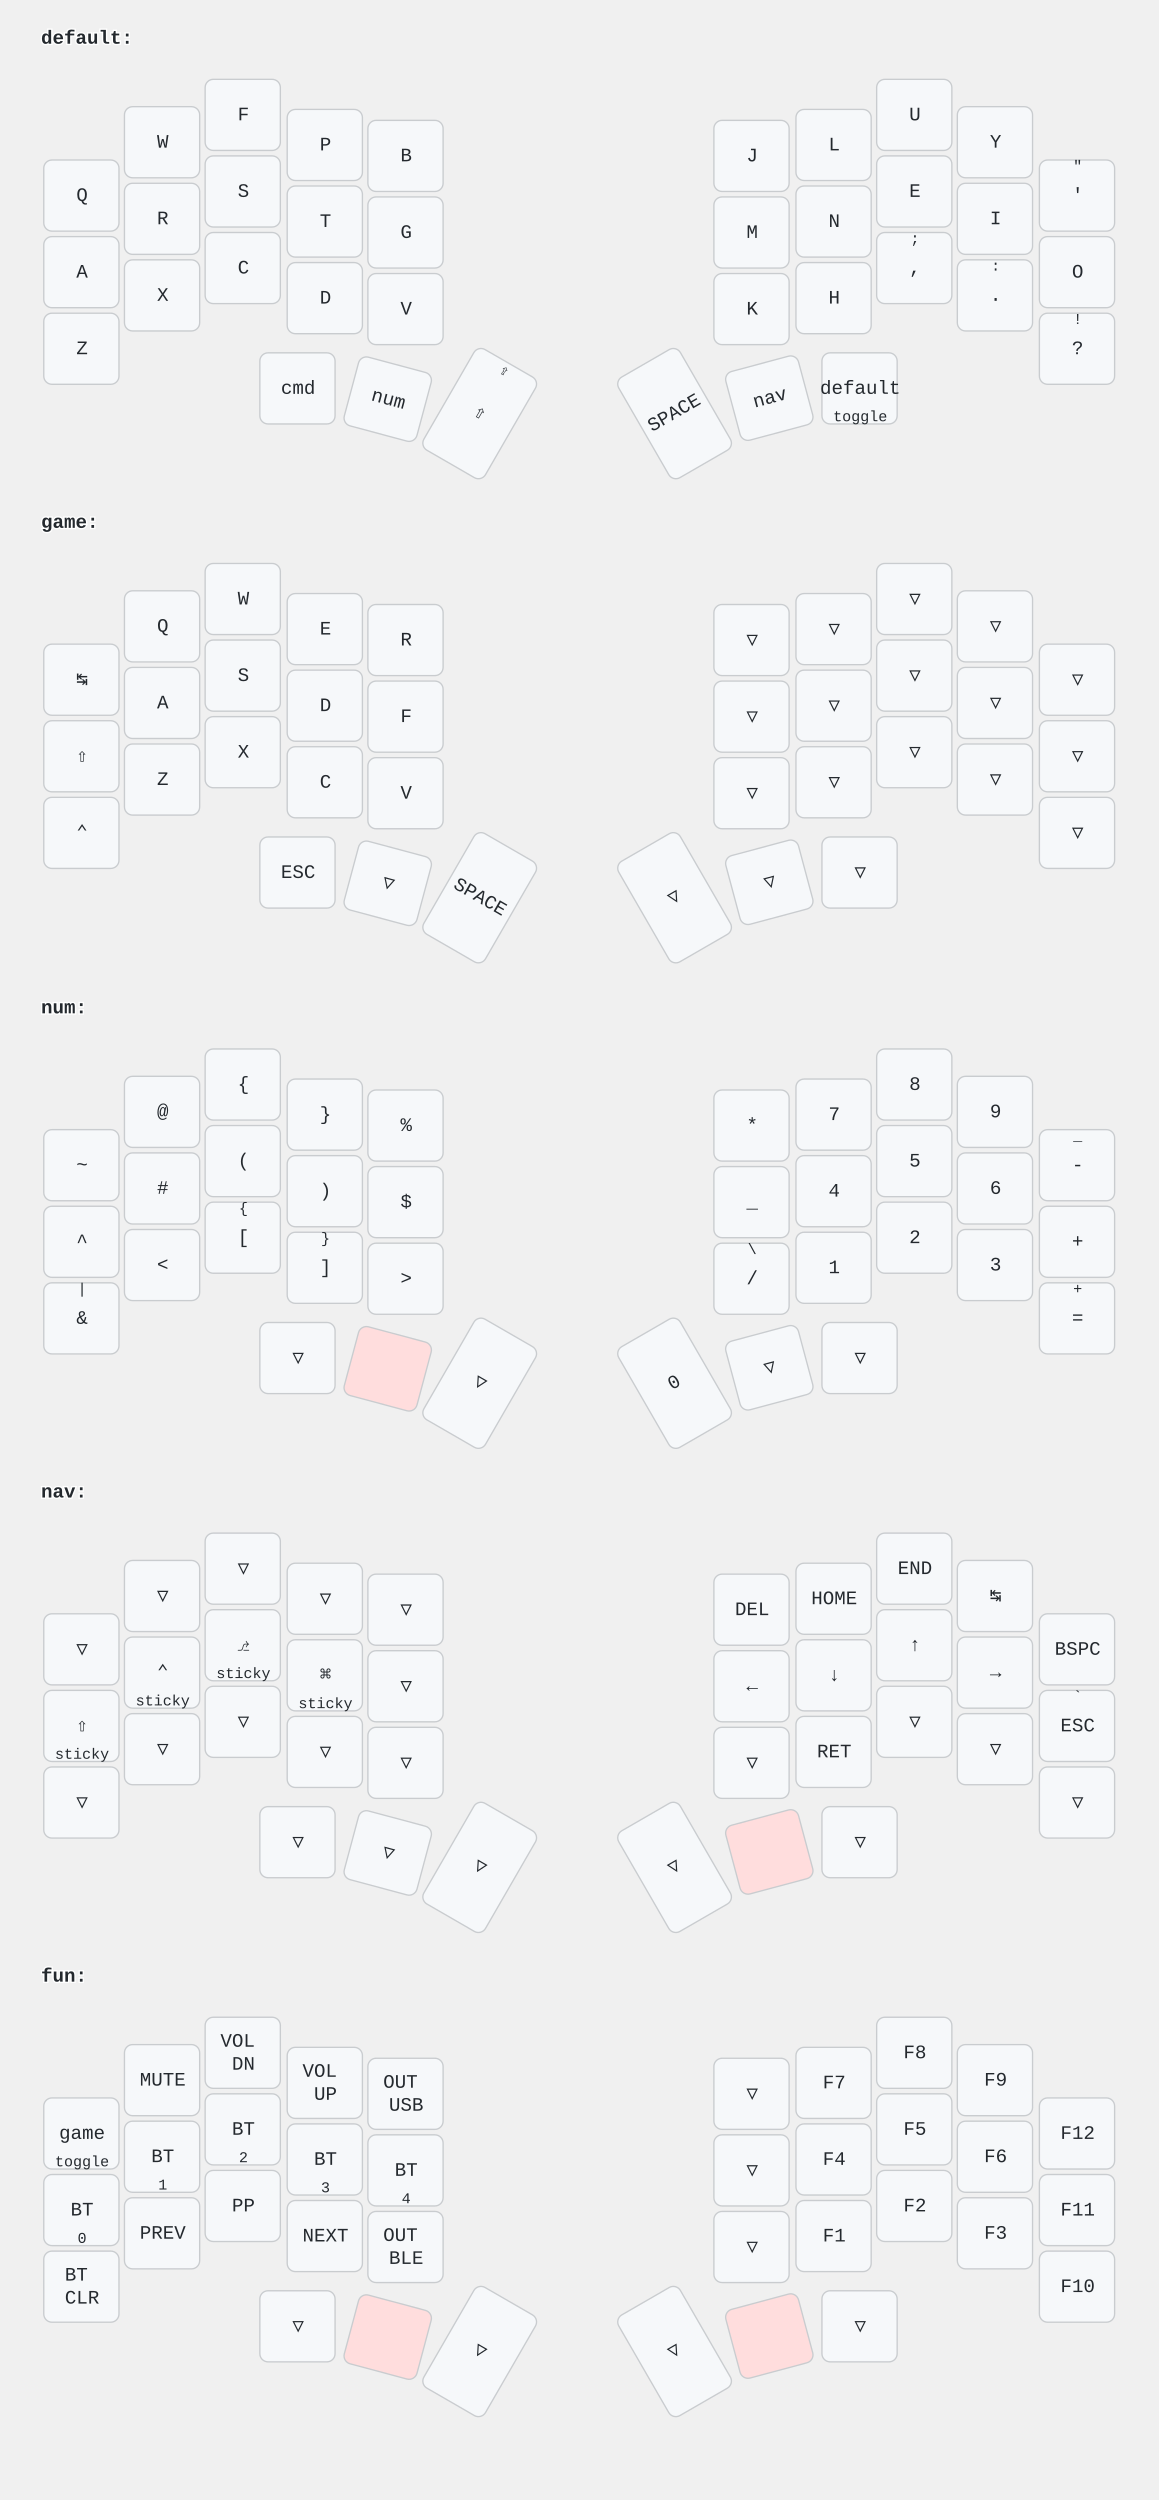
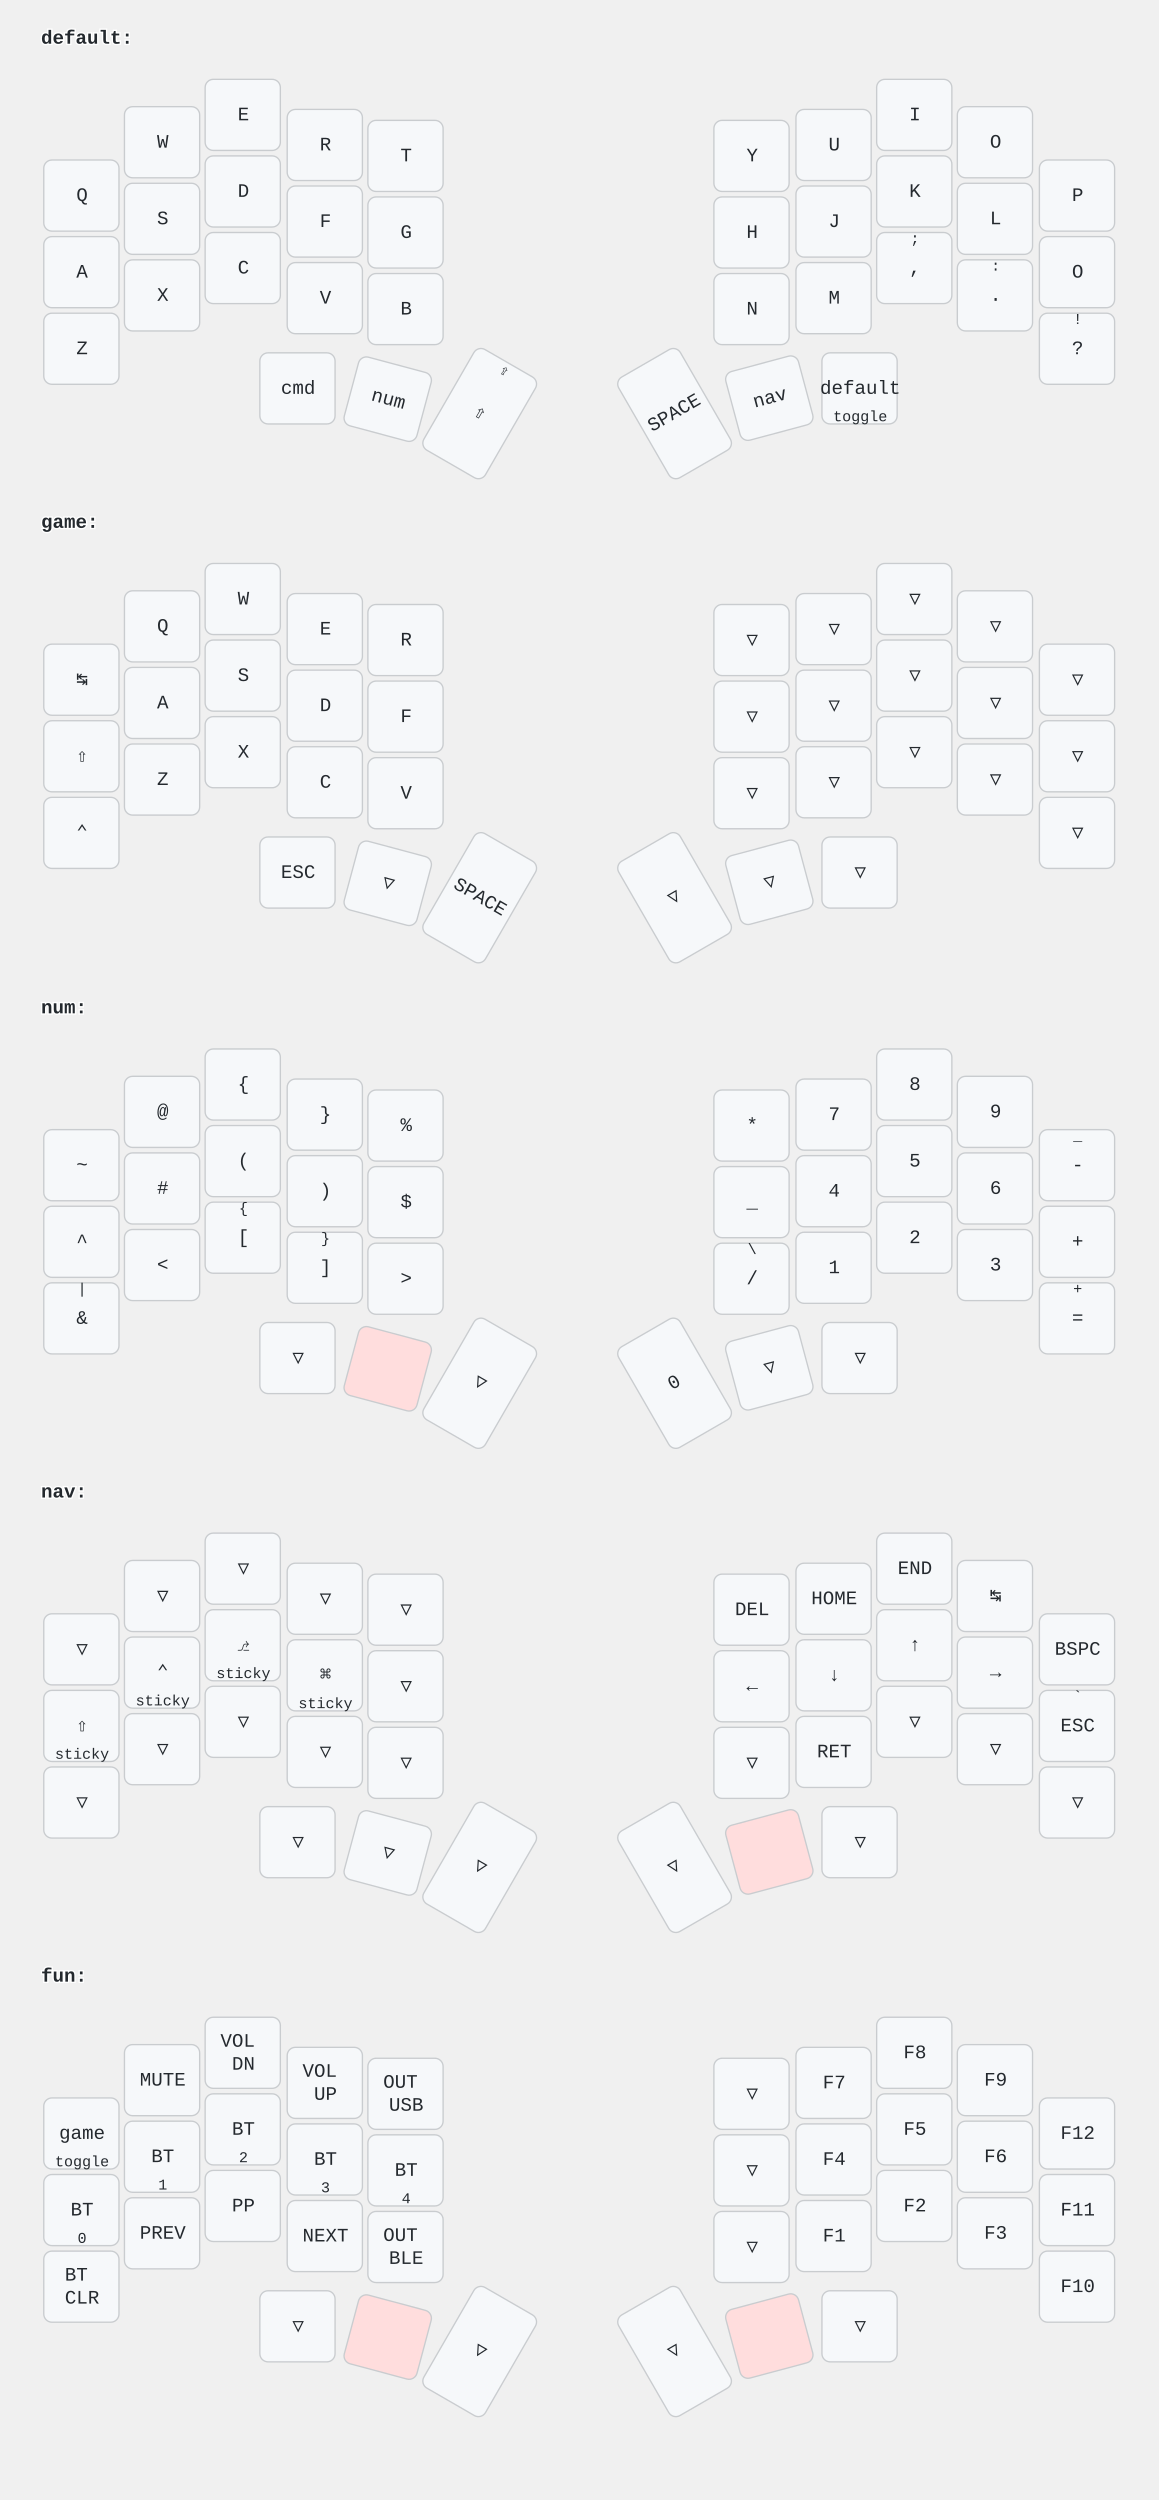
<svg xmlns="http://www.w3.org/2000/svg" width="847" height="1828" viewBox="0 0 847 1828" class="keymap">
  <style>/* font and background color specifications */
svg {
    font-family: SFMono-Regular,Consolas,Liberation Mono,Menlo,monospace;
    font-size: 14px;
    font-kerning: normal;
    text-rendering: optimizeLegibility;
    fill: #24292e;
}

/* default key styling */
rect {
    fill: #f6f8fa;
    stroke: #c9cccf;
    stroke-width: 1;
}

/* color accent for combo boxes */
rect.combo {
    fill: #cdf;
}

/* color accent for held keys */
rect.held, rect.combo.held {
    fill: #fdd;
}

/* color accent for ghost (optional) keys */
rect.ghost, rect.combo.ghost {
    fill: #ddd;
}

text {
    text-anchor: middle;
    dominant-baseline: middle;
}

/* styling for layer labels */
text.label {
    font-weight: bold;
    text-anchor: start;
    stroke: white;
    stroke-width: 2;
    paint-order: stroke;
}

/* styling for combo tap, and key hold/shifted label text */
text.combo, text.hold, text.shifted {
    font-size: 11px;
}

text.hold {
    text-anchor: middle;
    dominant-baseline: auto;
}

text.shifted {
    text-anchor: middle;
    dominant-baseline: hanging;
}

/* styling for hold/shifted label text in combo box */
text.combo.hold, text.combo.shifted {
    font-size: 8px;
}

/* styling for combo dendrons */
path {
    stroke-width: 1;
    stroke: gray;
    fill: none;
}
</style>
  <g transform="translate(30, 0)" class="layer-default">
    <text x="0" y="28" class="label" id="default">default:</text>
    <g transform="translate(0, 56)">
      <g transform="translate(30, 87)" class="key keypos-0">
        <rect rx="6" ry="6" x="-28" y="-26" width="55" height="52" class="key" />
        <text x="0" y="0" class="key tap">Q</text>
      </g>
      <g transform="translate(89, 48)" class="key keypos-1">
        <rect rx="6" ry="6" x="-28" y="-26" width="55" height="52" class="key" />
        <text x="0" y="0" class="key tap">W</text>
      </g>
      <g transform="translate(148, 28)" class="key keypos-2">
        <rect rx="6" ry="6" x="-28" y="-26" width="55" height="52" class="key" />
+         <text x="0" y="0" class="key tap">E</text>
+       </g>
+       <g transform="translate(208, 50)" class="key keypos-3">
+         <rect rx="6" ry="6" x="-28" y="-26" width="55" height="52" class="key" />
+         <text x="0" y="0" class="key tap">R</text>
+       </g>
+       <g transform="translate(267, 58)" class="key keypos-4">
+         <rect rx="6" ry="6" x="-28" y="-26" width="55" height="52" class="key" />
+         <text x="0" y="0" class="key tap">T</text>
+       </g>
+       <g transform="translate(520, 58)" class="key keypos-5">
+         <rect rx="6" ry="6" x="-28" y="-26" width="55" height="52" class="key" />
+         <text x="0" y="0" class="key tap">Y</text>
+       </g>
+       <g transform="translate(580, 50)" class="key keypos-6">
+         <rect rx="6" ry="6" x="-28" y="-26" width="55" height="52" class="key" />
+         <text x="0" y="0" class="key tap">U</text>
+       </g>
+       <g transform="translate(639, 28)" class="key keypos-7">
+         <rect rx="6" ry="6" x="-28" y="-26" width="55" height="52" class="key" />
+         <text x="0" y="0" class="key tap">I</text>
+       </g>
+       <g transform="translate(698, 48)" class="key keypos-8">
+         <rect rx="6" ry="6" x="-28" y="-26" width="55" height="52" class="key" />
+         <text x="0" y="0" class="key tap">O</text>
+       </g>
+       <g transform="translate(758, 87)" class="key keypos-9">
+         <rect rx="6" ry="6" x="-28" y="-26" width="55" height="52" class="key" />
+         <text x="0" y="0" class="key tap">P</text>
+       </g>
+       <g transform="translate(30, 143)" class="key keypos-10">
+         <rect rx="6" ry="6" x="-28" y="-26" width="55" height="52" class="key" />
+         <text x="0" y="0" class="key tap">A</text>
+       </g>
+       <g transform="translate(89, 104)" class="key keypos-11">
+         <rect rx="6" ry="6" x="-28" y="-26" width="55" height="52" class="key" />
+         <text x="0" y="0" class="key tap">S</text>
+       </g>
+       <g transform="translate(148, 84)" class="key keypos-12">
+         <rect rx="6" ry="6" x="-28" y="-26" width="55" height="52" class="key" />
+         <text x="0" y="0" class="key tap">D</text>
+       </g>
+       <g transform="translate(208, 106)" class="key keypos-13">
+         <rect rx="6" ry="6" x="-28" y="-26" width="55" height="52" class="key" />
        <text x="0" y="0" class="key tap">F</text>
      </g>
-       <g transform="translate(208, 50)" class="key keypos-3">
-         <rect rx="6" ry="6" x="-28" y="-26" width="55" height="52" class="key" />
-         <text x="0" y="0" class="key tap">P</text>
-       </g>
-       <g transform="translate(267, 58)" class="key keypos-4">
+       <g transform="translate(267, 114)" class="key keypos-14">
+         <rect rx="6" ry="6" x="-28" y="-26" width="55" height="52" class="key" />
+         <text x="0" y="0" class="key tap">G</text>
+       </g>
+       <g transform="translate(520, 114)" class="key keypos-15">
+         <rect rx="6" ry="6" x="-28" y="-26" width="55" height="52" class="key" />
+         <text x="0" y="0" class="key tap">H</text>
+       </g>
+       <g transform="translate(580, 106)" class="key keypos-16">
+         <rect rx="6" ry="6" x="-28" y="-26" width="55" height="52" class="key" />
+         <text x="0" y="0" class="key tap">J</text>
+       </g>
+       <g transform="translate(639, 84)" class="key keypos-17">
+         <rect rx="6" ry="6" x="-28" y="-26" width="55" height="52" class="key" />
+         <text x="0" y="0" class="key tap">K</text>
+       </g>
+       <g transform="translate(698, 104)" class="key keypos-18">
+         <rect rx="6" ry="6" x="-28" y="-26" width="55" height="52" class="key" />
+         <text x="0" y="0" class="key tap">L</text>
+       </g>
+       <g transform="translate(758, 143)" class="key keypos-19">
+         <rect rx="6" ry="6" x="-28" y="-26" width="55" height="52" class="key" />
+         <text x="0" y="0" class="key tap">O</text>
+       </g>
+       <g transform="translate(30, 199)" class="key keypos-20">
+         <rect rx="6" ry="6" x="-28" y="-26" width="55" height="52" class="key" />
+         <text x="0" y="0" class="key tap">Z</text>
+       </g>
+       <g transform="translate(89, 160)" class="key keypos-21">
+         <rect rx="6" ry="6" x="-28" y="-26" width="55" height="52" class="key" />
+         <text x="0" y="0" class="key tap">X</text>
+       </g>
+       <g transform="translate(148, 140)" class="key keypos-22">
+         <rect rx="6" ry="6" x="-28" y="-26" width="55" height="52" class="key" />
+         <text x="0" y="0" class="key tap">C</text>
+       </g>
+       <g transform="translate(208, 162)" class="key keypos-23">
+         <rect rx="6" ry="6" x="-28" y="-26" width="55" height="52" class="key" />
+         <text x="0" y="0" class="key tap">V</text>
+       </g>
+       <g transform="translate(267, 170)" class="key keypos-24">
        <rect rx="6" ry="6" x="-28" y="-26" width="55" height="52" class="key" />
        <text x="0" y="0" class="key tap">B</text>
      </g>
-       <g transform="translate(520, 58)" class="key keypos-5">
-         <rect rx="6" ry="6" x="-28" y="-26" width="55" height="52" class="key" />
-         <text x="0" y="0" class="key tap">J</text>
-       </g>
-       <g transform="translate(580, 50)" class="key keypos-6">
-         <rect rx="6" ry="6" x="-28" y="-26" width="55" height="52" class="key" />
-         <text x="0" y="0" class="key tap">L</text>
-       </g>
-       <g transform="translate(639, 28)" class="key keypos-7">
-         <rect rx="6" ry="6" x="-28" y="-26" width="55" height="52" class="key" />
-         <text x="0" y="0" class="key tap">U</text>
-       </g>
-       <g transform="translate(698, 48)" class="key keypos-8">
-         <rect rx="6" ry="6" x="-28" y="-26" width="55" height="52" class="key" />
-         <text x="0" y="0" class="key tap">Y</text>
-       </g>
-       <g transform="translate(758, 87)" class="key keypos-9">
-         <rect rx="6" ry="6" x="-28" y="-26" width="55" height="52" class="key" />
-         <text x="0" y="0" class="key tap">'</text>
-         <text x="0" y="-24" class="key shifted">"</text>
-       </g>
-       <g transform="translate(30, 143)" class="key keypos-10">
-         <rect rx="6" ry="6" x="-28" y="-26" width="55" height="52" class="key" />
-         <text x="0" y="0" class="key tap">A</text>
-       </g>
-       <g transform="translate(89, 104)" class="key keypos-11">
-         <rect rx="6" ry="6" x="-28" y="-26" width="55" height="52" class="key" />
-         <text x="0" y="0" class="key tap">R</text>
-       </g>
-       <g transform="translate(148, 84)" class="key keypos-12">
-         <rect rx="6" ry="6" x="-28" y="-26" width="55" height="52" class="key" />
-         <text x="0" y="0" class="key tap">S</text>
-       </g>
-       <g transform="translate(208, 106)" class="key keypos-13">
-         <rect rx="6" ry="6" x="-28" y="-26" width="55" height="52" class="key" />
-         <text x="0" y="0" class="key tap">T</text>
-       </g>
-       <g transform="translate(267, 114)" class="key keypos-14">
-         <rect rx="6" ry="6" x="-28" y="-26" width="55" height="52" class="key" />
-         <text x="0" y="0" class="key tap">G</text>
-       </g>
-       <g transform="translate(520, 114)" class="key keypos-15">
+       <g transform="translate(520, 170)" class="key keypos-25">
+         <rect rx="6" ry="6" x="-28" y="-26" width="55" height="52" class="key" />
+         <text x="0" y="0" class="key tap">N</text>
+       </g>
+       <g transform="translate(580, 162)" class="key keypos-26">
        <rect rx="6" ry="6" x="-28" y="-26" width="55" height="52" class="key" />
        <text x="0" y="0" class="key tap">M</text>
-       </g>
-       <g transform="translate(580, 106)" class="key keypos-16">
-         <rect rx="6" ry="6" x="-28" y="-26" width="55" height="52" class="key" />
-         <text x="0" y="0" class="key tap">N</text>
-       </g>
-       <g transform="translate(639, 84)" class="key keypos-17">
-         <rect rx="6" ry="6" x="-28" y="-26" width="55" height="52" class="key" />
-         <text x="0" y="0" class="key tap">E</text>
-       </g>
-       <g transform="translate(698, 104)" class="key keypos-18">
-         <rect rx="6" ry="6" x="-28" y="-26" width="55" height="52" class="key" />
-         <text x="0" y="0" class="key tap">I</text>
-       </g>
-       <g transform="translate(758, 143)" class="key keypos-19">
-         <rect rx="6" ry="6" x="-28" y="-26" width="55" height="52" class="key" />
-         <text x="0" y="0" class="key tap">O</text>
-       </g>
-       <g transform="translate(30, 199)" class="key keypos-20">
-         <rect rx="6" ry="6" x="-28" y="-26" width="55" height="52" class="key" />
-         <text x="0" y="0" class="key tap">Z</text>
-       </g>
-       <g transform="translate(89, 160)" class="key keypos-21">
-         <rect rx="6" ry="6" x="-28" y="-26" width="55" height="52" class="key" />
-         <text x="0" y="0" class="key tap">X</text>
-       </g>
-       <g transform="translate(148, 140)" class="key keypos-22">
-         <rect rx="6" ry="6" x="-28" y="-26" width="55" height="52" class="key" />
-         <text x="0" y="0" class="key tap">C</text>
-       </g>
-       <g transform="translate(208, 162)" class="key keypos-23">
-         <rect rx="6" ry="6" x="-28" y="-26" width="55" height="52" class="key" />
-         <text x="0" y="0" class="key tap">D</text>
-       </g>
-       <g transform="translate(267, 170)" class="key keypos-24">
-         <rect rx="6" ry="6" x="-28" y="-26" width="55" height="52" class="key" />
-         <text x="0" y="0" class="key tap">V</text>
-       </g>
-       <g transform="translate(520, 170)" class="key keypos-25">
-         <rect rx="6" ry="6" x="-28" y="-26" width="55" height="52" class="key" />
-         <text x="0" y="0" class="key tap">K</text>
-       </g>
-       <g transform="translate(580, 162)" class="key keypos-26">
-         <rect rx="6" ry="6" x="-28" y="-26" width="55" height="52" class="key" />
-         <text x="0" y="0" class="key tap">H</text>
      </g>
      <g transform="translate(639, 140)" class="key keypos-27">
        <rect rx="6" ry="6" x="-28" y="-26" width="55" height="52" class="key" />
        <text x="0" y="0" class="key tap">,</text>
        <text x="0" y="-24" class="key shifted">;</text>
      </g>
      <g transform="translate(698, 160)" class="key keypos-28">
        <rect rx="6" ry="6" x="-28" y="-26" width="55" height="52" class="key" />
        <text x="0" y="0" class="key tap">.</text>
        <text x="0" y="-24" class="key shifted">:</text>
      </g>
      <g transform="translate(758, 199)" class="key keypos-29">
        <rect rx="6" ry="6" x="-28" y="-26" width="55" height="52" class="key" />
        <text x="0" y="0" class="key tap">?</text>
        <text x="0" y="-24" class="key shifted">!</text>
      </g>
      <g transform="translate(188, 228)" class="key keypos-30">
        <rect rx="6" ry="6" x="-28" y="-26" width="55" height="52" class="key" />
        <text x="0" y="0" class="key tap">cmd</text>
      </g>
      <g transform="translate(254, 236) rotate(15.0)" class="key keypos-31">
        <rect rx="6" ry="6" x="-28" y="-26" width="55" height="52" class="key" />
        <a href="#num">
          <text x="0" y="0" class="key tap layer-activator">num</text>
        </a>
      </g>
      <g transform="translate(321, 246) rotate(30.0)" class="key keypos-32">
        <rect rx="6" ry="6" x="-26" y="-42" width="52" height="85" class="key" />
        <text x="0" y="0" class="key tap">⇧</text>
        <text x="0" y="-40" class="key shifted">⇪</text>
      </g>
      <g transform="translate(463, 246) rotate(-30.0)" class="key keypos-33">
        <rect rx="6" ry="6" x="-26" y="-42" width="52" height="85" class="key" />
        <text x="0" y="0" class="key tap">SPACE</text>
      </g>
      <g transform="translate(533, 235) rotate(-15.0)" class="key keypos-34">
        <rect rx="6" ry="6" x="-28" y="-26" width="55" height="52" class="key" />
        <a href="#nav">
          <text x="0" y="0" class="key tap layer-activator">nav</text>
        </a>
      </g>
      <g transform="translate(599, 228)" class="key keypos-35">
        <rect rx="6" ry="6" x="-28" y="-26" width="55" height="52" class="key" />
        <a href="#default">
          <text x="0" y="0" class="key tap layer-activator">default</text>
        </a>
        <text x="0" y="24" class="key hold">toggle</text>
      </g>
    </g>
  </g>
  <g transform="translate(30, 354)" class="layer-game">
    <text x="0" y="28" class="label" id="game">game:</text>
    <g transform="translate(0, 56)">
      <g transform="translate(30, 87)" class="key keypos-0">
        <rect rx="6" ry="6" x="-28" y="-26" width="55" height="52" class="key" />
        <text x="0" y="0" class="key tap">↹</text>
      </g>
      <g transform="translate(89, 48)" class="key keypos-1">
        <rect rx="6" ry="6" x="-28" y="-26" width="55" height="52" class="key" />
        <text x="0" y="0" class="key tap">Q</text>
      </g>
      <g transform="translate(148, 28)" class="key keypos-2">
        <rect rx="6" ry="6" x="-28" y="-26" width="55" height="52" class="key" />
        <text x="0" y="0" class="key tap">W</text>
      </g>
      <g transform="translate(208, 50)" class="key keypos-3">
        <rect rx="6" ry="6" x="-28" y="-26" width="55" height="52" class="key" />
        <text x="0" y="0" class="key tap">E</text>
      </g>
      <g transform="translate(267, 58)" class="key keypos-4">
        <rect rx="6" ry="6" x="-28" y="-26" width="55" height="52" class="key" />
        <text x="0" y="0" class="key tap">R</text>
      </g>
      <g transform="translate(520, 58)" class="key trans keypos-5">
        <rect rx="6" ry="6" x="-28" y="-26" width="55" height="52" class="key trans" />
        <text x="0" y="0" class="key trans tap">▽</text>
      </g>
      <g transform="translate(580, 50)" class="key trans keypos-6">
        <rect rx="6" ry="6" x="-28" y="-26" width="55" height="52" class="key trans" />
        <text x="0" y="0" class="key trans tap">▽</text>
      </g>
      <g transform="translate(639, 28)" class="key trans keypos-7">
        <rect rx="6" ry="6" x="-28" y="-26" width="55" height="52" class="key trans" />
        <text x="0" y="0" class="key trans tap">▽</text>
      </g>
      <g transform="translate(698, 48)" class="key trans keypos-8">
        <rect rx="6" ry="6" x="-28" y="-26" width="55" height="52" class="key trans" />
        <text x="0" y="0" class="key trans tap">▽</text>
      </g>
      <g transform="translate(758, 87)" class="key trans keypos-9">
        <rect rx="6" ry="6" x="-28" y="-26" width="55" height="52" class="key trans" />
        <text x="0" y="0" class="key trans tap">▽</text>
      </g>
      <g transform="translate(30, 143)" class="key keypos-10">
        <rect rx="6" ry="6" x="-28" y="-26" width="55" height="52" class="key" />
        <text x="0" y="0" class="key tap">⇧</text>
      </g>
      <g transform="translate(89, 104)" class="key keypos-11">
        <rect rx="6" ry="6" x="-28" y="-26" width="55" height="52" class="key" />
        <text x="0" y="0" class="key tap">A</text>
      </g>
      <g transform="translate(148, 84)" class="key keypos-12">
        <rect rx="6" ry="6" x="-28" y="-26" width="55" height="52" class="key" />
        <text x="0" y="0" class="key tap">S</text>
      </g>
      <g transform="translate(208, 106)" class="key keypos-13">
        <rect rx="6" ry="6" x="-28" y="-26" width="55" height="52" class="key" />
        <text x="0" y="0" class="key tap">D</text>
      </g>
      <g transform="translate(267, 114)" class="key keypos-14">
        <rect rx="6" ry="6" x="-28" y="-26" width="55" height="52" class="key" />
        <text x="0" y="0" class="key tap">F</text>
      </g>
      <g transform="translate(520, 114)" class="key trans keypos-15">
        <rect rx="6" ry="6" x="-28" y="-26" width="55" height="52" class="key trans" />
        <text x="0" y="0" class="key trans tap">▽</text>
      </g>
      <g transform="translate(580, 106)" class="key trans keypos-16">
        <rect rx="6" ry="6" x="-28" y="-26" width="55" height="52" class="key trans" />
        <text x="0" y="0" class="key trans tap">▽</text>
      </g>
      <g transform="translate(639, 84)" class="key trans keypos-17">
        <rect rx="6" ry="6" x="-28" y="-26" width="55" height="52" class="key trans" />
        <text x="0" y="0" class="key trans tap">▽</text>
      </g>
      <g transform="translate(698, 104)" class="key trans keypos-18">
        <rect rx="6" ry="6" x="-28" y="-26" width="55" height="52" class="key trans" />
        <text x="0" y="0" class="key trans tap">▽</text>
      </g>
      <g transform="translate(758, 143)" class="key trans keypos-19">
        <rect rx="6" ry="6" x="-28" y="-26" width="55" height="52" class="key trans" />
        <text x="0" y="0" class="key trans tap">▽</text>
      </g>
      <g transform="translate(30, 199)" class="key keypos-20">
        <rect rx="6" ry="6" x="-28" y="-26" width="55" height="52" class="key" />
        <text x="0" y="0" class="key tap">⌃</text>
      </g>
      <g transform="translate(89, 160)" class="key keypos-21">
        <rect rx="6" ry="6" x="-28" y="-26" width="55" height="52" class="key" />
        <text x="0" y="0" class="key tap">Z</text>
      </g>
      <g transform="translate(148, 140)" class="key keypos-22">
        <rect rx="6" ry="6" x="-28" y="-26" width="55" height="52" class="key" />
        <text x="0" y="0" class="key tap">X</text>
      </g>
      <g transform="translate(208, 162)" class="key keypos-23">
        <rect rx="6" ry="6" x="-28" y="-26" width="55" height="52" class="key" />
        <text x="0" y="0" class="key tap">C</text>
      </g>
      <g transform="translate(267, 170)" class="key keypos-24">
        <rect rx="6" ry="6" x="-28" y="-26" width="55" height="52" class="key" />
        <text x="0" y="0" class="key tap">V</text>
      </g>
      <g transform="translate(520, 170)" class="key trans keypos-25">
        <rect rx="6" ry="6" x="-28" y="-26" width="55" height="52" class="key trans" />
        <text x="0" y="0" class="key trans tap">▽</text>
      </g>
      <g transform="translate(580, 162)" class="key trans keypos-26">
        <rect rx="6" ry="6" x="-28" y="-26" width="55" height="52" class="key trans" />
        <text x="0" y="0" class="key trans tap">▽</text>
      </g>
      <g transform="translate(639, 140)" class="key trans keypos-27">
        <rect rx="6" ry="6" x="-28" y="-26" width="55" height="52" class="key trans" />
        <text x="0" y="0" class="key trans tap">▽</text>
      </g>
      <g transform="translate(698, 160)" class="key trans keypos-28">
        <rect rx="6" ry="6" x="-28" y="-26" width="55" height="52" class="key trans" />
        <text x="0" y="0" class="key trans tap">▽</text>
      </g>
      <g transform="translate(758, 199)" class="key trans keypos-29">
        <rect rx="6" ry="6" x="-28" y="-26" width="55" height="52" class="key trans" />
        <text x="0" y="0" class="key trans tap">▽</text>
      </g>
      <g transform="translate(188, 228)" class="key keypos-30">
        <rect rx="6" ry="6" x="-28" y="-26" width="55" height="52" class="key" />
        <text x="0" y="0" class="key tap">ESC</text>
      </g>
      <g transform="translate(254, 236) rotate(15.0)" class="key trans keypos-31">
        <rect rx="6" ry="6" x="-28" y="-26" width="55" height="52" class="key trans" />
        <text x="0" y="0" class="key trans tap">▽</text>
      </g>
      <g transform="translate(321, 246) rotate(30.0)" class="key keypos-32">
        <rect rx="6" ry="6" x="-26" y="-42" width="52" height="85" class="key" />
        <text x="0" y="0" class="key tap">SPACE</text>
      </g>
      <g transform="translate(463, 246) rotate(-30.0)" class="key trans keypos-33">
        <rect rx="6" ry="6" x="-26" y="-42" width="52" height="85" class="key trans" />
        <text x="0" y="0" class="key trans tap">▽</text>
      </g>
      <g transform="translate(533, 235) rotate(-15.0)" class="key trans keypos-34">
        <rect rx="6" ry="6" x="-28" y="-26" width="55" height="52" class="key trans" />
        <text x="0" y="0" class="key trans tap">▽</text>
      </g>
      <g transform="translate(599, 228)" class="key trans keypos-35">
        <rect rx="6" ry="6" x="-28" y="-26" width="55" height="52" class="key trans" />
        <text x="0" y="0" class="key trans tap">▽</text>
      </g>
    </g>
  </g>
  <g transform="translate(30, 709)" class="layer-num">
    <text x="0" y="28" class="label" id="num">num:</text>
    <g transform="translate(0, 56)">
      <g transform="translate(30, 87)" class="key keypos-0">
        <rect rx="6" ry="6" x="-28" y="-26" width="55" height="52" class="key" />
        <text x="0" y="0" class="key tap">~</text>
      </g>
      <g transform="translate(89, 48)" class="key keypos-1">
        <rect rx="6" ry="6" x="-28" y="-26" width="55" height="52" class="key" />
        <text x="0" y="0" class="key tap">@</text>
      </g>
      <g transform="translate(148, 28)" class="key keypos-2">
        <rect rx="6" ry="6" x="-28" y="-26" width="55" height="52" class="key" />
        <text x="0" y="0" class="key tap">{</text>
      </g>
      <g transform="translate(208, 50)" class="key keypos-3">
        <rect rx="6" ry="6" x="-28" y="-26" width="55" height="52" class="key" />
        <text x="0" y="0" class="key tap">}</text>
      </g>
      <g transform="translate(267, 58)" class="key keypos-4">
        <rect rx="6" ry="6" x="-28" y="-26" width="55" height="52" class="key" />
        <text x="0" y="0" class="key tap">%</text>
      </g>
      <g transform="translate(520, 58)" class="key keypos-5">
        <rect rx="6" ry="6" x="-28" y="-26" width="55" height="52" class="key" />
        <text x="0" y="0" class="key tap">*</text>
      </g>
      <g transform="translate(580, 50)" class="key keypos-6">
        <rect rx="6" ry="6" x="-28" y="-26" width="55" height="52" class="key" />
        <text x="0" y="0" class="key tap">7</text>
      </g>
      <g transform="translate(639, 28)" class="key keypos-7">
        <rect rx="6" ry="6" x="-28" y="-26" width="55" height="52" class="key" />
        <text x="0" y="0" class="key tap">8</text>
      </g>
      <g transform="translate(698, 48)" class="key keypos-8">
        <rect rx="6" ry="6" x="-28" y="-26" width="55" height="52" class="key" />
        <text x="0" y="0" class="key tap">9</text>
      </g>
      <g transform="translate(758, 87)" class="key keypos-9">
        <rect rx="6" ry="6" x="-28" y="-26" width="55" height="52" class="key" />
        <text x="0" y="0" class="key tap">-</text>
        <text x="0" y="-24" class="key shifted">_</text>
      </g>
      <g transform="translate(30, 143)" class="key keypos-10">
        <rect rx="6" ry="6" x="-28" y="-26" width="55" height="52" class="key" />
        <text x="0" y="0" class="key tap">^</text>
      </g>
      <g transform="translate(89, 104)" class="key keypos-11">
        <rect rx="6" ry="6" x="-28" y="-26" width="55" height="52" class="key" />
        <text x="0" y="0" class="key tap">#</text>
      </g>
      <g transform="translate(148, 84)" class="key keypos-12">
        <rect rx="6" ry="6" x="-28" y="-26" width="55" height="52" class="key" />
        <text x="0" y="0" class="key tap">(</text>
      </g>
      <g transform="translate(208, 106)" class="key keypos-13">
        <rect rx="6" ry="6" x="-28" y="-26" width="55" height="52" class="key" />
        <text x="0" y="0" class="key tap">)</text>
      </g>
      <g transform="translate(267, 114)" class="key keypos-14">
        <rect rx="6" ry="6" x="-28" y="-26" width="55" height="52" class="key" />
        <text x="0" y="0" class="key tap">$</text>
      </g>
      <g transform="translate(520, 114)" class="key keypos-15">
        <rect rx="6" ry="6" x="-28" y="-26" width="55" height="52" class="key" />
        <text x="0" y="0" class="key tap">_</text>
      </g>
      <g transform="translate(580, 106)" class="key keypos-16">
        <rect rx="6" ry="6" x="-28" y="-26" width="55" height="52" class="key" />
        <text x="0" y="0" class="key tap">4</text>
      </g>
      <g transform="translate(639, 84)" class="key keypos-17">
        <rect rx="6" ry="6" x="-28" y="-26" width="55" height="52" class="key" />
        <text x="0" y="0" class="key tap">5</text>
      </g>
      <g transform="translate(698, 104)" class="key keypos-18">
        <rect rx="6" ry="6" x="-28" y="-26" width="55" height="52" class="key" />
        <text x="0" y="0" class="key tap">6</text>
      </g>
      <g transform="translate(758, 143)" class="key keypos-19">
        <rect rx="6" ry="6" x="-28" y="-26" width="55" height="52" class="key" />
        <text x="0" y="0" class="key tap">+</text>
      </g>
      <g transform="translate(30, 199)" class="key keypos-20">
        <rect rx="6" ry="6" x="-28" y="-26" width="55" height="52" class="key" />
        <text x="0" y="0" class="key tap">&amp;</text>
        <text x="0" y="-24" class="key shifted">|</text>
      </g>
      <g transform="translate(89, 160)" class="key keypos-21">
        <rect rx="6" ry="6" x="-28" y="-26" width="55" height="52" class="key" />
        <text x="0" y="0" class="key tap">&lt;</text>
      </g>
      <g transform="translate(148, 140)" class="key keypos-22">
        <rect rx="6" ry="6" x="-28" y="-26" width="55" height="52" class="key" />
        <text x="0" y="0" class="key tap">[</text>
        <text x="0" y="-24" class="key shifted">{</text>
      </g>
      <g transform="translate(208, 162)" class="key keypos-23">
        <rect rx="6" ry="6" x="-28" y="-26" width="55" height="52" class="key" />
        <text x="0" y="0" class="key tap">]</text>
        <text x="0" y="-24" class="key shifted">}</text>
      </g>
      <g transform="translate(267, 170)" class="key keypos-24">
        <rect rx="6" ry="6" x="-28" y="-26" width="55" height="52" class="key" />
        <text x="0" y="0" class="key tap">&gt;</text>
      </g>
      <g transform="translate(520, 170)" class="key keypos-25">
        <rect rx="6" ry="6" x="-28" y="-26" width="55" height="52" class="key" />
        <text x="0" y="0" class="key tap">/</text>
        <text x="0" y="-24" class="key shifted">\</text>
      </g>
      <g transform="translate(580, 162)" class="key keypos-26">
        <rect rx="6" ry="6" x="-28" y="-26" width="55" height="52" class="key" />
        <text x="0" y="0" class="key tap">1</text>
      </g>
      <g transform="translate(639, 140)" class="key keypos-27">
        <rect rx="6" ry="6" x="-28" y="-26" width="55" height="52" class="key" />
        <text x="0" y="0" class="key tap">2</text>
      </g>
      <g transform="translate(698, 160)" class="key keypos-28">
        <rect rx="6" ry="6" x="-28" y="-26" width="55" height="52" class="key" />
        <text x="0" y="0" class="key tap">3</text>
      </g>
      <g transform="translate(758, 199)" class="key keypos-29">
        <rect rx="6" ry="6" x="-28" y="-26" width="55" height="52" class="key" />
        <text x="0" y="0" class="key tap">=</text>
        <text x="0" y="-24" class="key shifted">+</text>
      </g>
      <g transform="translate(188, 228)" class="key trans keypos-30">
        <rect rx="6" ry="6" x="-28" y="-26" width="55" height="52" class="key trans" />
        <text x="0" y="0" class="key trans tap">▽</text>
      </g>
      <g transform="translate(254, 236) rotate(15.0)" class="key held keypos-31">
        <rect rx="6" ry="6" x="-28" y="-26" width="55" height="52" class="key held" />
      </g>
      <g transform="translate(321, 246) rotate(30.0)" class="key trans keypos-32">
        <rect rx="6" ry="6" x="-26" y="-42" width="52" height="85" class="key trans" />
        <text x="0" y="0" class="key trans tap">▽</text>
      </g>
      <g transform="translate(463, 246) rotate(-30.0)" class="key keypos-33">
        <rect rx="6" ry="6" x="-26" y="-42" width="52" height="85" class="key" />
        <text x="0" y="0" class="key tap">0</text>
      </g>
      <g transform="translate(533, 235) rotate(-15.0)" class="key trans keypos-34">
        <rect rx="6" ry="6" x="-28" y="-26" width="55" height="52" class="key trans" />
        <text x="0" y="0" class="key trans tap">▽</text>
      </g>
      <g transform="translate(599, 228)" class="key trans keypos-35">
        <rect rx="6" ry="6" x="-28" y="-26" width="55" height="52" class="key trans" />
        <text x="0" y="0" class="key trans tap">▽</text>
      </g>
    </g>
  </g>
  <g transform="translate(30, 1063)" class="layer-nav">
    <text x="0" y="28" class="label" id="nav">nav:</text>
    <g transform="translate(0, 56)">
      <g transform="translate(30, 87)" class="key trans keypos-0">
        <rect rx="6" ry="6" x="-28" y="-26" width="55" height="52" class="key trans" />
        <text x="0" y="0" class="key trans tap">▽</text>
      </g>
      <g transform="translate(89, 48)" class="key trans keypos-1">
        <rect rx="6" ry="6" x="-28" y="-26" width="55" height="52" class="key trans" />
        <text x="0" y="0" class="key trans tap">▽</text>
      </g>
      <g transform="translate(148, 28)" class="key trans keypos-2">
        <rect rx="6" ry="6" x="-28" y="-26" width="55" height="52" class="key trans" />
        <text x="0" y="0" class="key trans tap">▽</text>
      </g>
      <g transform="translate(208, 50)" class="key trans keypos-3">
        <rect rx="6" ry="6" x="-28" y="-26" width="55" height="52" class="key trans" />
        <text x="0" y="0" class="key trans tap">▽</text>
      </g>
      <g transform="translate(267, 58)" class="key trans keypos-4">
        <rect rx="6" ry="6" x="-28" y="-26" width="55" height="52" class="key trans" />
        <text x="0" y="0" class="key trans tap">▽</text>
      </g>
      <g transform="translate(520, 58)" class="key keypos-5">
        <rect rx="6" ry="6" x="-28" y="-26" width="55" height="52" class="key" />
        <text x="0" y="0" class="key tap">DEL</text>
      </g>
      <g transform="translate(580, 50)" class="key keypos-6">
        <rect rx="6" ry="6" x="-28" y="-26" width="55" height="52" class="key" />
        <text x="0" y="0" class="key tap">HOME</text>
      </g>
      <g transform="translate(639, 28)" class="key keypos-7">
        <rect rx="6" ry="6" x="-28" y="-26" width="55" height="52" class="key" />
        <text x="0" y="0" class="key tap">END</text>
      </g>
      <g transform="translate(698, 48)" class="key keypos-8">
        <rect rx="6" ry="6" x="-28" y="-26" width="55" height="52" class="key" />
        <text x="0" y="0" class="key tap">↹</text>
      </g>
      <g transform="translate(758, 87)" class="key keypos-9">
        <rect rx="6" ry="6" x="-28" y="-26" width="55" height="52" class="key" />
        <text x="0" y="0" class="key tap">BSPC</text>
      </g>
      <g transform="translate(30, 143)" class="key keypos-10">
        <rect rx="6" ry="6" x="-28" y="-26" width="55" height="52" class="key" />
        <text x="0" y="0" class="key tap">⇧</text>
        <text x="0" y="24" class="key hold">sticky</text>
      </g>
      <g transform="translate(89, 104)" class="key keypos-11">
        <rect rx="6" ry="6" x="-28" y="-26" width="55" height="52" class="key" />
        <text x="0" y="0" class="key tap">⌃</text>
        <text x="0" y="24" class="key hold">sticky</text>
      </g>
      <g transform="translate(148, 84)" class="key keypos-12">
        <rect rx="6" ry="6" x="-28" y="-26" width="55" height="52" class="key" />
        <text x="0" y="0" class="key tap">⎇</text>
        <text x="0" y="24" class="key hold">sticky</text>
      </g>
      <g transform="translate(208, 106)" class="key keypos-13">
        <rect rx="6" ry="6" x="-28" y="-26" width="55" height="52" class="key" />
        <text x="0" y="0" class="key tap">⌘</text>
        <text x="0" y="24" class="key hold">sticky</text>
      </g>
      <g transform="translate(267, 114)" class="key trans keypos-14">
        <rect rx="6" ry="6" x="-28" y="-26" width="55" height="52" class="key trans" />
        <text x="0" y="0" class="key trans tap">▽</text>
      </g>
      <g transform="translate(520, 114)" class="key keypos-15">
        <rect rx="6" ry="6" x="-28" y="-26" width="55" height="52" class="key" />
        <text x="0" y="0" class="key tap">←</text>
      </g>
      <g transform="translate(580, 106)" class="key keypos-16">
        <rect rx="6" ry="6" x="-28" y="-26" width="55" height="52" class="key" />
        <text x="0" y="0" class="key tap">↓</text>
      </g>
      <g transform="translate(639, 84)" class="key keypos-17">
        <rect rx="6" ry="6" x="-28" y="-26" width="55" height="52" class="key" />
        <text x="0" y="0" class="key tap">↑</text>
      </g>
      <g transform="translate(698, 104)" class="key keypos-18">
        <rect rx="6" ry="6" x="-28" y="-26" width="55" height="52" class="key" />
        <text x="0" y="0" class="key tap">→</text>
      </g>
      <g transform="translate(758, 143)" class="key keypos-19">
        <rect rx="6" ry="6" x="-28" y="-26" width="55" height="52" class="key" />
        <text x="0" y="0" class="key tap">ESC</text>
        <text x="0" y="-24" class="key shifted">`</text>
      </g>
      <g transform="translate(30, 199)" class="key trans keypos-20">
        <rect rx="6" ry="6" x="-28" y="-26" width="55" height="52" class="key trans" />
        <text x="0" y="0" class="key trans tap">▽</text>
      </g>
      <g transform="translate(89, 160)" class="key trans keypos-21">
        <rect rx="6" ry="6" x="-28" y="-26" width="55" height="52" class="key trans" />
        <text x="0" y="0" class="key trans tap">▽</text>
      </g>
      <g transform="translate(148, 140)" class="key trans keypos-22">
        <rect rx="6" ry="6" x="-28" y="-26" width="55" height="52" class="key trans" />
        <text x="0" y="0" class="key trans tap">▽</text>
      </g>
      <g transform="translate(208, 162)" class="key trans keypos-23">
        <rect rx="6" ry="6" x="-28" y="-26" width="55" height="52" class="key trans" />
        <text x="0" y="0" class="key trans tap">▽</text>
      </g>
      <g transform="translate(267, 170)" class="key trans keypos-24">
        <rect rx="6" ry="6" x="-28" y="-26" width="55" height="52" class="key trans" />
        <text x="0" y="0" class="key trans tap">▽</text>
      </g>
      <g transform="translate(520, 170)" class="key trans keypos-25">
        <rect rx="6" ry="6" x="-28" y="-26" width="55" height="52" class="key trans" />
        <text x="0" y="0" class="key trans tap">▽</text>
      </g>
      <g transform="translate(580, 162)" class="key keypos-26">
        <rect rx="6" ry="6" x="-28" y="-26" width="55" height="52" class="key" />
        <text x="0" y="0" class="key tap">RET</text>
      </g>
      <g transform="translate(639, 140)" class="key trans keypos-27">
        <rect rx="6" ry="6" x="-28" y="-26" width="55" height="52" class="key trans" />
        <text x="0" y="0" class="key trans tap">▽</text>
      </g>
      <g transform="translate(698, 160)" class="key trans keypos-28">
        <rect rx="6" ry="6" x="-28" y="-26" width="55" height="52" class="key trans" />
        <text x="0" y="0" class="key trans tap">▽</text>
      </g>
      <g transform="translate(758, 199)" class="key trans keypos-29">
        <rect rx="6" ry="6" x="-28" y="-26" width="55" height="52" class="key trans" />
        <text x="0" y="0" class="key trans tap">▽</text>
      </g>
      <g transform="translate(188, 228)" class="key trans keypos-30">
        <rect rx="6" ry="6" x="-28" y="-26" width="55" height="52" class="key trans" />
        <text x="0" y="0" class="key trans tap">▽</text>
      </g>
      <g transform="translate(254, 236) rotate(15.0)" class="key trans keypos-31">
        <rect rx="6" ry="6" x="-28" y="-26" width="55" height="52" class="key trans" />
        <text x="0" y="0" class="key trans tap">▽</text>
      </g>
      <g transform="translate(321, 246) rotate(30.0)" class="key trans keypos-32">
        <rect rx="6" ry="6" x="-26" y="-42" width="52" height="85" class="key trans" />
        <text x="0" y="0" class="key trans tap">▽</text>
      </g>
      <g transform="translate(463, 246) rotate(-30.0)" class="key trans keypos-33">
        <rect rx="6" ry="6" x="-26" y="-42" width="52" height="85" class="key trans" />
        <text x="0" y="0" class="key trans tap">▽</text>
      </g>
      <g transform="translate(533, 235) rotate(-15.0)" class="key held keypos-34">
        <rect rx="6" ry="6" x="-28" y="-26" width="55" height="52" class="key held" />
      </g>
      <g transform="translate(599, 228)" class="key trans keypos-35">
        <rect rx="6" ry="6" x="-28" y="-26" width="55" height="52" class="key trans" />
        <text x="0" y="0" class="key trans tap">▽</text>
      </g>
    </g>
  </g>
  <g transform="translate(30, 1417)" class="layer-fun">
    <text x="0" y="28" class="label" id="fun">fun:</text>
    <g transform="translate(0, 56)">
      <g transform="translate(30, 87)" class="key keypos-0">
        <rect rx="6" ry="6" x="-28" y="-26" width="55" height="52" class="key" />
        <a href="#game">
          <text x="0" y="0" class="key tap layer-activator">game</text>
        </a>
        <text x="0" y="24" class="key hold">toggle</text>
      </g>
      <g transform="translate(89, 48)" class="key keypos-1">
        <rect rx="6" ry="6" x="-28" y="-26" width="55" height="52" class="key" />
        <text x="0" y="0" class="key tap">MUTE</text>
      </g>
      <g transform="translate(148, 28)" class="key keypos-2">
        <rect rx="6" ry="6" x="-28" y="-26" width="55" height="52" class="key" />
        <text x="0" y="0" class="key tap">
          <tspan x="0" dy="-0.6em">VOL</tspan>
          <tspan x="0" dy="1.2em">DN</tspan>
        </text>
      </g>
      <g transform="translate(208, 50)" class="key keypos-3">
        <rect rx="6" ry="6" x="-28" y="-26" width="55" height="52" class="key" />
        <text x="0" y="0" class="key tap">
          <tspan x="0" dy="-0.6em">VOL</tspan>
          <tspan x="0" dy="1.2em">UP</tspan>
        </text>
      </g>
      <g transform="translate(267, 58)" class="key keypos-4">
        <rect rx="6" ry="6" x="-28" y="-26" width="55" height="52" class="key" />
        <text x="0" y="0" class="key tap">
          <tspan x="0" dy="-0.6em">OUT</tspan>
          <tspan x="0" dy="1.2em">USB</tspan>
        </text>
      </g>
      <g transform="translate(520, 58)" class="key trans keypos-5">
        <rect rx="6" ry="6" x="-28" y="-26" width="55" height="52" class="key trans" />
        <text x="0" y="0" class="key trans tap">▽</text>
      </g>
      <g transform="translate(580, 50)" class="key keypos-6">
        <rect rx="6" ry="6" x="-28" y="-26" width="55" height="52" class="key" />
        <text x="0" y="0" class="key tap">F7</text>
      </g>
      <g transform="translate(639, 28)" class="key keypos-7">
        <rect rx="6" ry="6" x="-28" y="-26" width="55" height="52" class="key" />
        <text x="0" y="0" class="key tap">F8</text>
      </g>
      <g transform="translate(698, 48)" class="key keypos-8">
        <rect rx="6" ry="6" x="-28" y="-26" width="55" height="52" class="key" />
        <text x="0" y="0" class="key tap">F9</text>
      </g>
      <g transform="translate(758, 87)" class="key keypos-9">
        <rect rx="6" ry="6" x="-28" y="-26" width="55" height="52" class="key" />
        <text x="0" y="0" class="key tap">F12</text>
      </g>
      <g transform="translate(30, 143)" class="key keypos-10">
        <rect rx="6" ry="6" x="-28" y="-26" width="55" height="52" class="key" />
        <text x="0" y="0" class="key tap">BT</text>
        <text x="0" y="24" class="key hold">0</text>
      </g>
      <g transform="translate(89, 104)" class="key keypos-11">
        <rect rx="6" ry="6" x="-28" y="-26" width="55" height="52" class="key" />
        <text x="0" y="0" class="key tap">BT</text>
        <text x="0" y="24" class="key hold">1</text>
      </g>
      <g transform="translate(148, 84)" class="key keypos-12">
        <rect rx="6" ry="6" x="-28" y="-26" width="55" height="52" class="key" />
        <text x="0" y="0" class="key tap">BT</text>
        <text x="0" y="24" class="key hold">2</text>
      </g>
      <g transform="translate(208, 106)" class="key keypos-13">
        <rect rx="6" ry="6" x="-28" y="-26" width="55" height="52" class="key" />
        <text x="0" y="0" class="key tap">BT</text>
        <text x="0" y="24" class="key hold">3</text>
      </g>
      <g transform="translate(267, 114)" class="key keypos-14">
        <rect rx="6" ry="6" x="-28" y="-26" width="55" height="52" class="key" />
        <text x="0" y="0" class="key tap">BT</text>
        <text x="0" y="24" class="key hold">4</text>
      </g>
      <g transform="translate(520, 114)" class="key trans keypos-15">
        <rect rx="6" ry="6" x="-28" y="-26" width="55" height="52" class="key trans" />
        <text x="0" y="0" class="key trans tap">▽</text>
      </g>
      <g transform="translate(580, 106)" class="key keypos-16">
        <rect rx="6" ry="6" x="-28" y="-26" width="55" height="52" class="key" />
        <text x="0" y="0" class="key tap">F4</text>
      </g>
      <g transform="translate(639, 84)" class="key keypos-17">
        <rect rx="6" ry="6" x="-28" y="-26" width="55" height="52" class="key" />
        <text x="0" y="0" class="key tap">F5</text>
      </g>
      <g transform="translate(698, 104)" class="key keypos-18">
        <rect rx="6" ry="6" x="-28" y="-26" width="55" height="52" class="key" />
        <text x="0" y="0" class="key tap">F6</text>
      </g>
      <g transform="translate(758, 143)" class="key keypos-19">
        <rect rx="6" ry="6" x="-28" y="-26" width="55" height="52" class="key" />
        <text x="0" y="0" class="key tap">F11</text>
      </g>
      <g transform="translate(30, 199)" class="key keypos-20">
        <rect rx="6" ry="6" x="-28" y="-26" width="55" height="52" class="key" />
        <text x="0" y="0" class="key tap">
          <tspan x="0" dy="-0.6em">BT</tspan>
          <tspan x="0" dy="1.2em">CLR</tspan>
        </text>
      </g>
      <g transform="translate(89, 160)" class="key keypos-21">
        <rect rx="6" ry="6" x="-28" y="-26" width="55" height="52" class="key" />
        <text x="0" y="0" class="key tap">PREV</text>
      </g>
      <g transform="translate(148, 140)" class="key keypos-22">
        <rect rx="6" ry="6" x="-28" y="-26" width="55" height="52" class="key" />
        <text x="0" y="0" class="key tap">PP</text>
      </g>
      <g transform="translate(208, 162)" class="key keypos-23">
        <rect rx="6" ry="6" x="-28" y="-26" width="55" height="52" class="key" />
        <text x="0" y="0" class="key tap">NEXT</text>
      </g>
      <g transform="translate(267, 170)" class="key keypos-24">
        <rect rx="6" ry="6" x="-28" y="-26" width="55" height="52" class="key" />
        <text x="0" y="0" class="key tap">
          <tspan x="0" dy="-0.6em">OUT</tspan>
          <tspan x="0" dy="1.2em">BLE</tspan>
        </text>
      </g>
      <g transform="translate(520, 170)" class="key trans keypos-25">
        <rect rx="6" ry="6" x="-28" y="-26" width="55" height="52" class="key trans" />
        <text x="0" y="0" class="key trans tap">▽</text>
      </g>
      <g transform="translate(580, 162)" class="key keypos-26">
        <rect rx="6" ry="6" x="-28" y="-26" width="55" height="52" class="key" />
        <text x="0" y="0" class="key tap">F1</text>
      </g>
      <g transform="translate(639, 140)" class="key keypos-27">
        <rect rx="6" ry="6" x="-28" y="-26" width="55" height="52" class="key" />
        <text x="0" y="0" class="key tap">F2</text>
      </g>
      <g transform="translate(698, 160)" class="key keypos-28">
        <rect rx="6" ry="6" x="-28" y="-26" width="55" height="52" class="key" />
        <text x="0" y="0" class="key tap">F3</text>
      </g>
      <g transform="translate(758, 199)" class="key keypos-29">
        <rect rx="6" ry="6" x="-28" y="-26" width="55" height="52" class="key" />
        <text x="0" y="0" class="key tap">F10</text>
      </g>
      <g transform="translate(188, 228)" class="key trans keypos-30">
        <rect rx="6" ry="6" x="-28" y="-26" width="55" height="52" class="key trans" />
        <text x="0" y="0" class="key trans tap">▽</text>
      </g>
      <g transform="translate(254, 236) rotate(15.0)" class="key held keypos-31">
        <rect rx="6" ry="6" x="-28" y="-26" width="55" height="52" class="key held" />
      </g>
      <g transform="translate(321, 246) rotate(30.0)" class="key trans keypos-32">
        <rect rx="6" ry="6" x="-26" y="-42" width="52" height="85" class="key trans" />
        <text x="0" y="0" class="key trans tap">▽</text>
      </g>
      <g transform="translate(463, 246) rotate(-30.0)" class="key trans keypos-33">
        <rect rx="6" ry="6" x="-26" y="-42" width="52" height="85" class="key trans" />
        <text x="0" y="0" class="key trans tap">▽</text>
      </g>
      <g transform="translate(533, 235) rotate(-15.0)" class="key held keypos-34">
        <rect rx="6" ry="6" x="-28" y="-26" width="55" height="52" class="key held" />
      </g>
      <g transform="translate(599, 228)" class="key trans keypos-35">
        <rect rx="6" ry="6" x="-28" y="-26" width="55" height="52" class="key trans" />
        <text x="0" y="0" class="key trans tap">▽</text>
      </g>
    </g>
  </g>
</svg>
